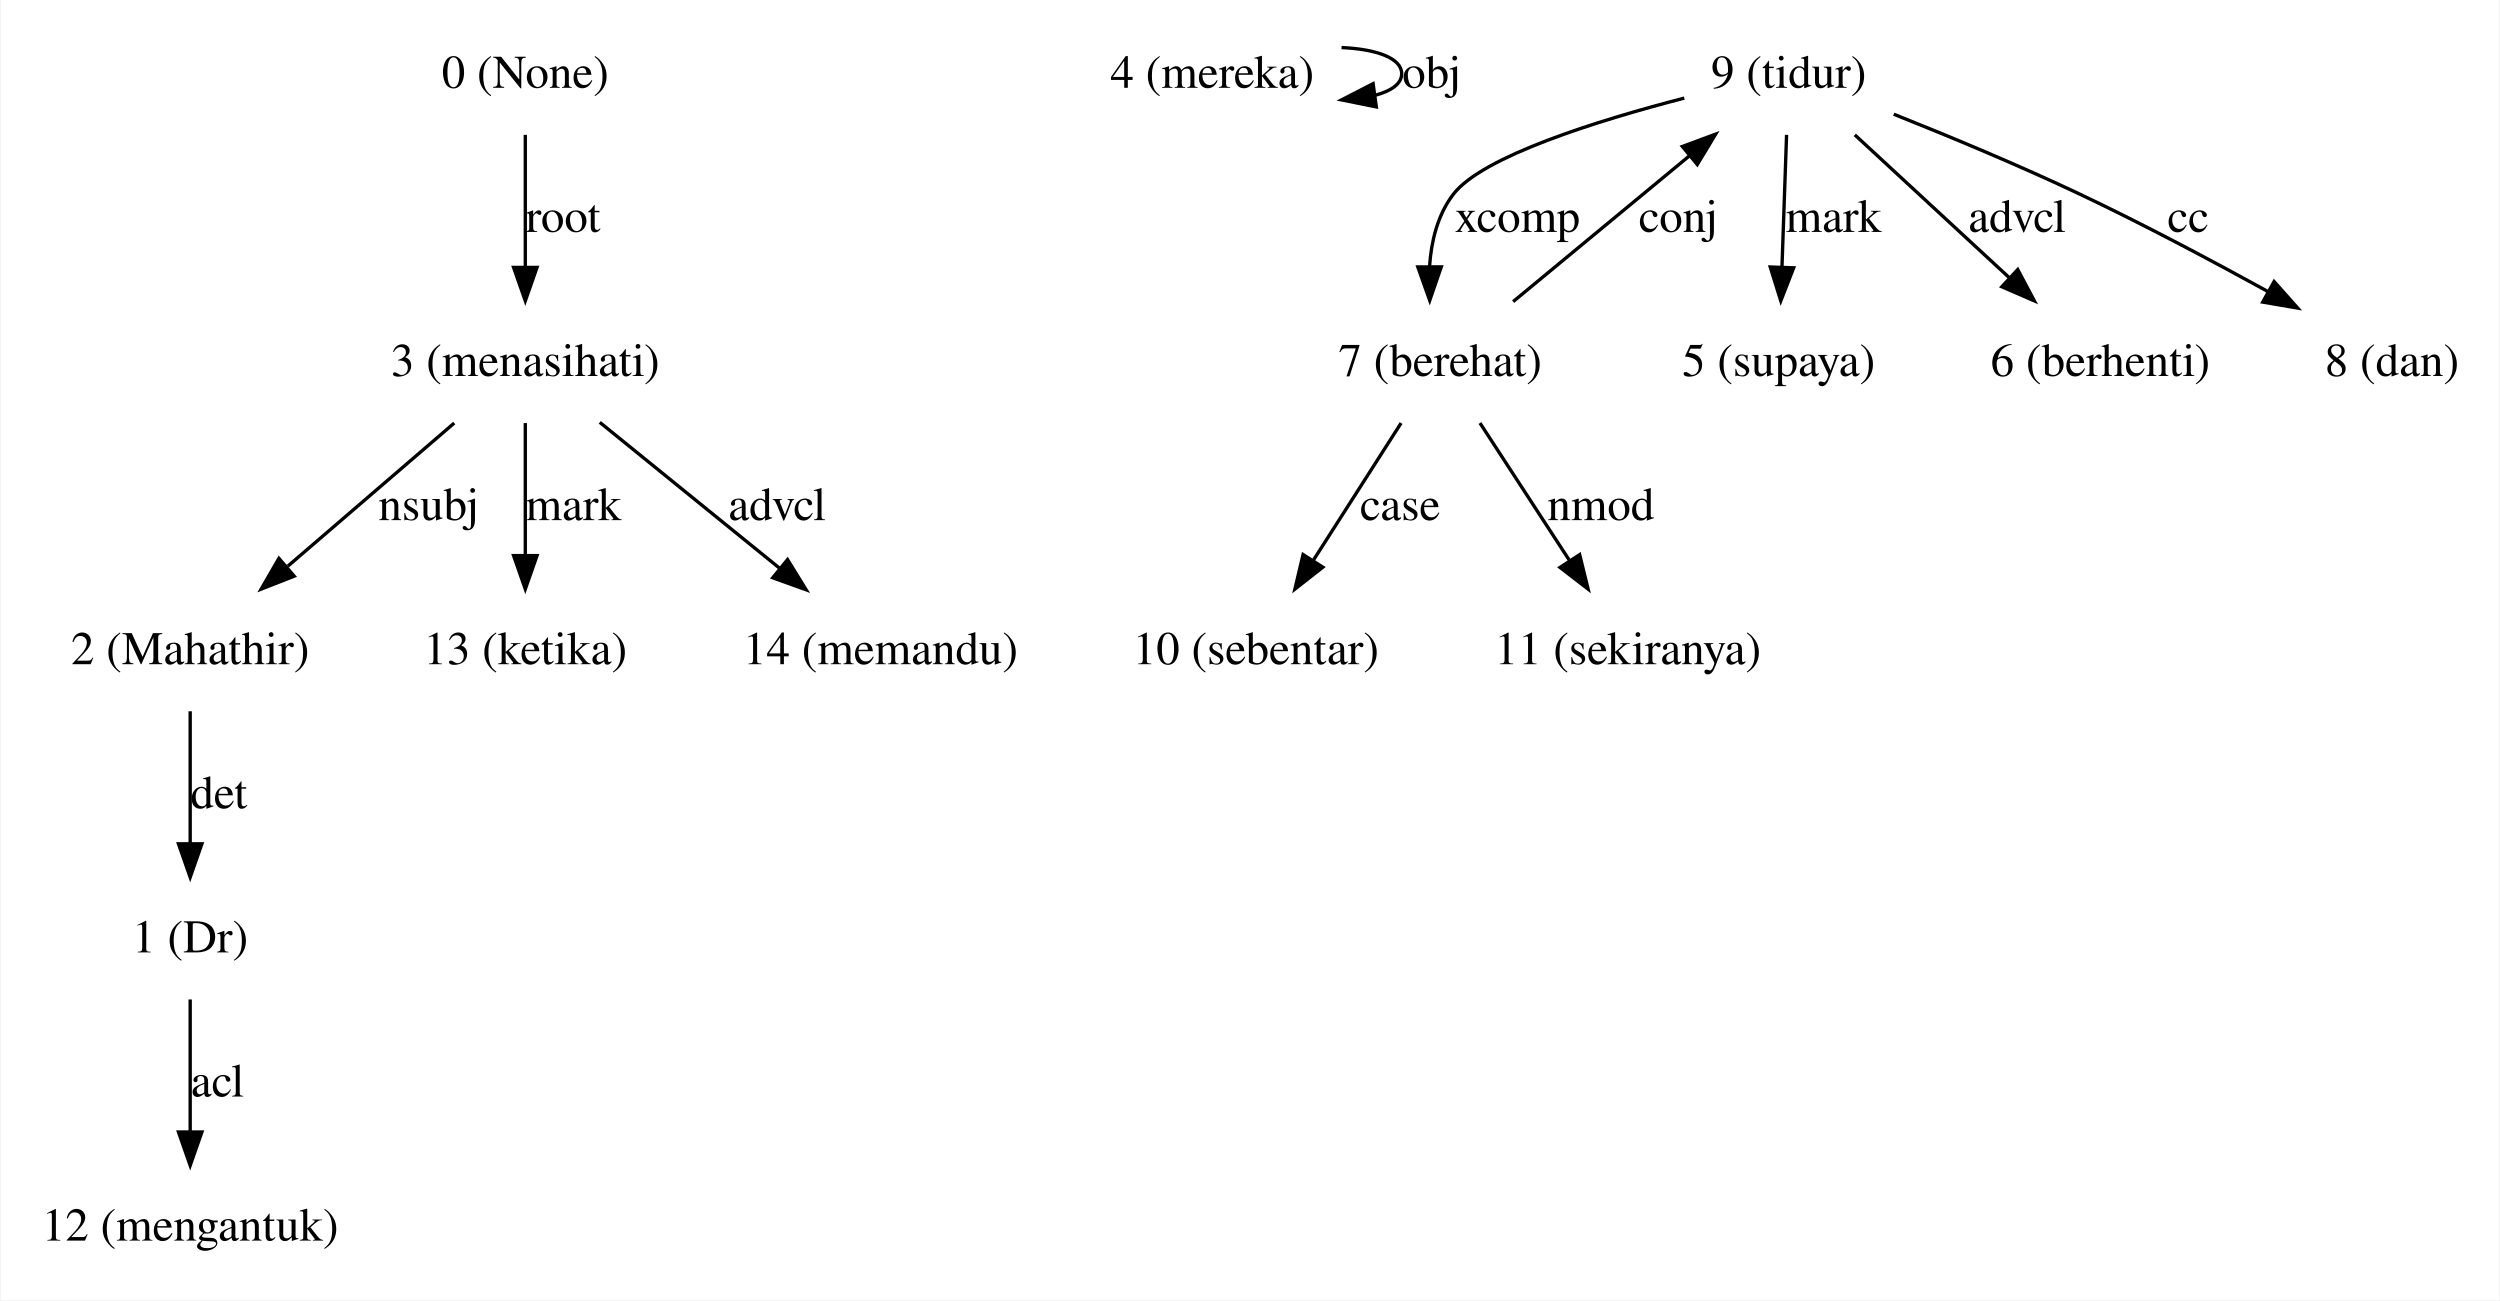
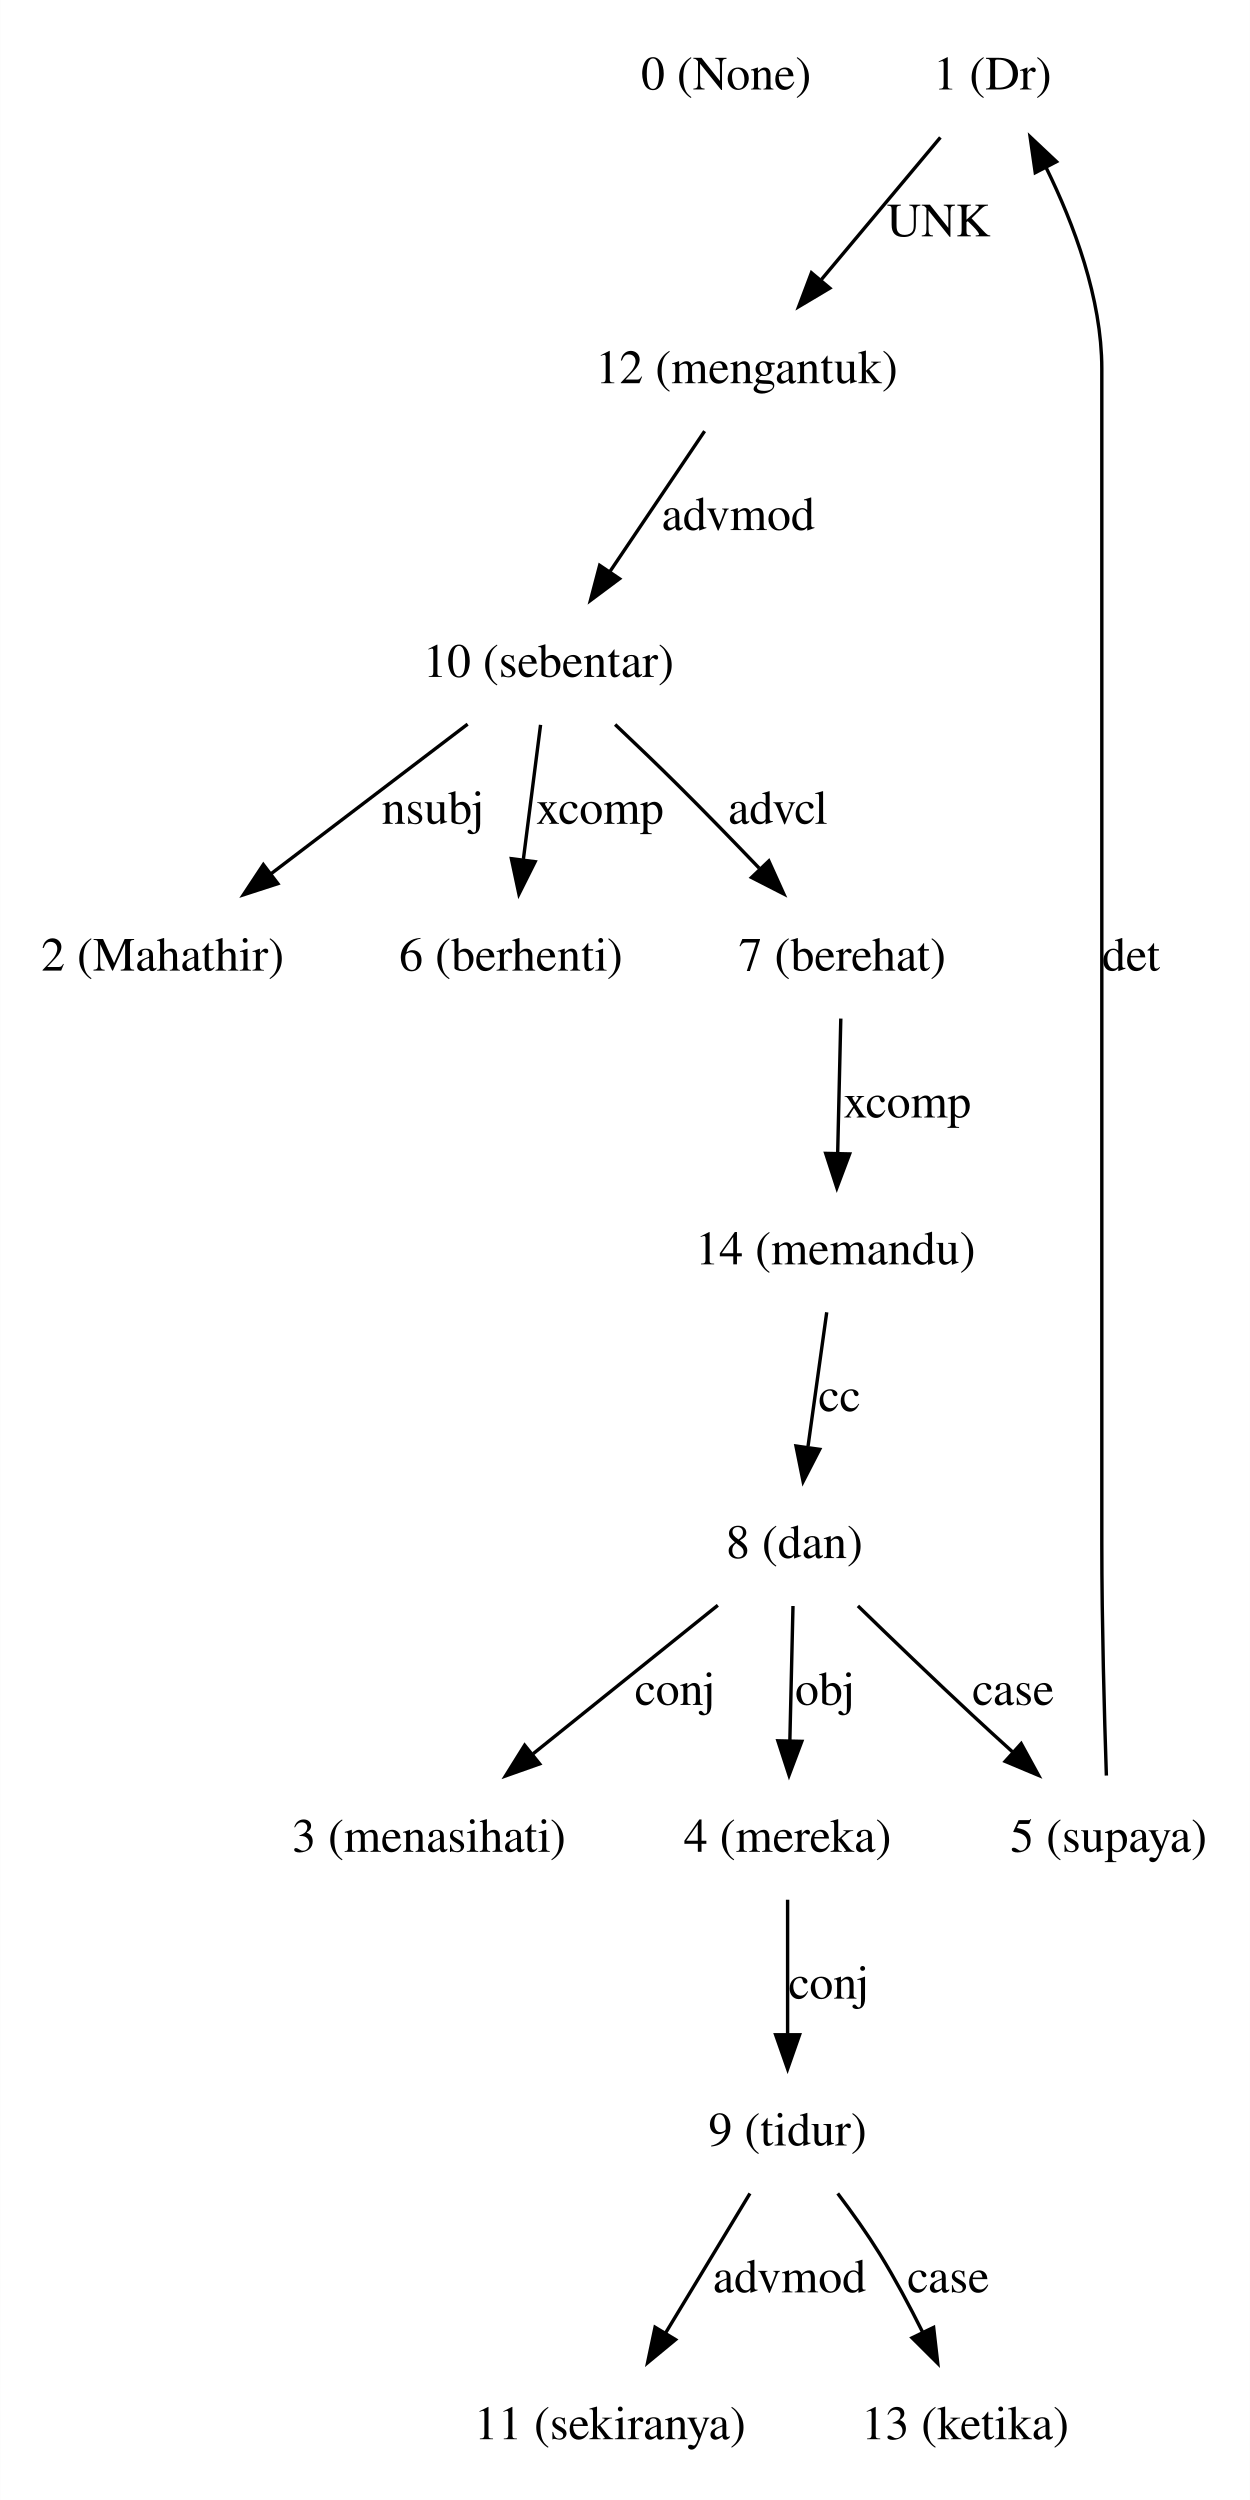
- <svg xmlns="http://www.w3.org/2000/svg" width="746pt" height="388pt" viewBox="0.00 0.00 745.53 388.00">
-   <g id="graph0" class="graph" transform="scale(1 1) rotate(0) translate(4 384)">
-     <polygon fill="#ffffff" stroke="transparent" points="-4,4 -4,-384 741.535,-384 741.535,4 -4,4" />
+ <svg xmlns="http://www.w3.org/2000/svg" width="366pt" height="732pt" viewBox="0.00 0.00 365.92 732.00">
+   <g id="graph0" class="graph" transform="scale(1 1) rotate(0) translate(4 728)">
+     <polygon fill="#ffffff" stroke="transparent" points="-4,4 -4,-728 361.921,-728 361.921,4 -4,4" />
    <g id="node1" class="node">
-       <text text-anchor="middle" x="152.516" y="-357.8" font-family="Times,serif" font-size="14.00" fill="#000000">0 (None)</text>
+       <text text-anchor="middle" x="208.571" y="-701.8" font-family="Times,serif" font-size="14.00" fill="#000000">0 (None)</text>
    </g>
    <g id="node2" class="node">
-       <text text-anchor="middle" x="152.516" y="-271.8" font-family="Times,serif" font-size="14.00" fill="#000000">3 (menasihati)</text>
+       <text text-anchor="middle" x="286.571" y="-701.8" font-family="Times,serif" font-size="14.00" fill="#000000">1 (Dr)</text>
+     </g>
+     <g id="node3" class="node">
+       <text text-anchor="middle" x="214.571" y="-615.8" font-family="Times,serif" font-size="14.00" fill="#000000">12 (mengantuk)</text>
    </g>
    <g id="edge1" class="edge">
-       <path fill="none" stroke="#000000" d="M152.516,-343.762C152.516,-332.36 152.516,-317.434 152.516,-304.494" />
-       <polygon fill="#000000" stroke="#000000" points="156.016,-304.212 152.516,-294.212 149.016,-304.212 156.016,-304.212" />
-       <text text-anchor="middle" x="163.792" y="-314.8" font-family="Times,serif" font-size="14.00" fill="#000000">root</text>
+       <path fill="none" stroke="#000000" d="M271.301,-687.762C261.183,-675.676 247.75,-659.63 236.495,-646.187" />
+       <polygon fill="#000000" stroke="#000000" points="238.921,-643.633 229.818,-638.212 233.554,-648.126 238.921,-643.633" />
+       <text text-anchor="middle" x="270.736" y="-658.8" font-family="Times,serif" font-size="14.00" fill="#000000">UNK</text>
+     </g>
+     <g id="node15" class="node">
+       <text text-anchor="middle" x="156.571" y="-529.8" font-family="Times,serif" font-size="14.00" fill="#000000">10 (sebentar)</text>
+     </g>
+     <g id="edge13" class="edge">
+       <path fill="none" stroke="#000000" d="M202.27,-601.762C194.196,-589.79 183.502,-573.933 174.489,-560.568" />
+       <polygon fill="#000000" stroke="#000000" points="177.347,-558.546 168.853,-552.212 171.543,-562.46 177.347,-558.546" />
+       <text text-anchor="middle" x="212.123" y="-572.8" font-family="Times,serif" font-size="14.00" fill="#000000">advmod</text>
+     </g>
+     <g id="node4" class="node">
+       <text text-anchor="middle" x="43.571" y="-443.8" font-family="Times,serif" font-size="14.00" fill="#000000">2 (Mahathir)</text>
    </g>
    <g id="node5" class="node">
-       <text text-anchor="middle" x="52.516" y="-185.8" font-family="Times,serif" font-size="14.00" fill="#000000">2 (Mahathir)</text>
+       <text text-anchor="middle" x="121.571" y="-185.8" font-family="Times,serif" font-size="14.00" fill="#000000">3 (menasihati)</text>
+     </g>
+     <g id="node6" class="node">
+       <text text-anchor="middle" x="226.571" y="-185.8" font-family="Times,serif" font-size="14.00" fill="#000000">4 (mereka)</text>
+     </g>
+     <g id="node7" class="node">
+       <text text-anchor="middle" x="226.571" y="-99.8" font-family="Times,serif" font-size="14.00" fill="#000000">9 (tidur)</text>
+     </g>
+     <g id="edge2" class="edge">
+       <path fill="none" stroke="#000000" d="M226.571,-171.762C226.571,-160.36 226.571,-145.434 226.571,-132.494" />
+       <polygon fill="#000000" stroke="#000000" points="230.071,-132.212 226.571,-122.212 223.071,-132.212 230.071,-132.212" />
+       <text text-anchor="middle" x="238.623" y="-142.8" font-family="Times,serif" font-size="14.00" fill="#000000">conj</text>
+     </g>
+     <g id="node13" class="node">
+       <text text-anchor="middle" x="174.571" y="-13.8" font-family="Times,serif" font-size="14.00" fill="#000000">11 (sekiranya)</text>
+     </g>
+     <g id="edge8" class="edge">
+       <path fill="none" stroke="#000000" d="M215.543,-85.762C208.373,-73.904 198.899,-58.234 190.867,-44.951" />
+       <polygon fill="#000000" stroke="#000000" points="193.752,-42.958 185.583,-36.212 187.762,-46.58 193.752,-42.958" />
+       <text text-anchor="middle" x="227.123" y="-56.8" font-family="Times,serif" font-size="14.00" fill="#000000">advmod</text>
+     </g>
+     <g id="node14" class="node">
+       <text text-anchor="middle" x="278.571" y="-13.8" font-family="Times,serif" font-size="14.00" fill="#000000">13 (ketika)</text>
+     </g>
+     <g id="edge9" class="edge">
+       <path fill="none" stroke="#000000" d="M241.243,-85.764C245.44,-80.206 249.874,-73.981 253.571,-68 258.019,-60.802 262.338,-52.707 266.098,-45.162" />
+       <polygon fill="#000000" stroke="#000000" points="269.323,-46.532 270.531,-36.006 263.023,-43.481 269.323,-46.532" />
+       <text text-anchor="middle" x="273.616" y="-56.8" font-family="Times,serif" font-size="14.00" fill="#000000">case</text>
+     </g>
+     <g id="node8" class="node">
+       <text text-anchor="middle" x="320.571" y="-185.8" font-family="Times,serif" font-size="14.00" fill="#000000">5 (supaya)</text>
+     </g>
+     <g id="edge3" class="edge">
+       <path fill="none" stroke="#000000" d="M319.905,-208.117C319.323,-225.519 318.571,-252.553 318.571,-276 318.571,-620 318.571,-620 318.571,-620 318.571,-640.641 310.373,-662.419 302.276,-678.895" />
+       <polygon fill="#000000" stroke="#000000" points="299.085,-677.446 297.583,-687.934 305.298,-680.672 299.085,-677.446" />
+       <text text-anchor="middle" x="327.123" y="-443.8" font-family="Times,serif" font-size="14.00" fill="#000000">det</text>
+     </g>
+     <g id="node9" class="node">
+       <text text-anchor="middle" x="145.571" y="-443.8" font-family="Times,serif" font-size="14.00" fill="#000000">6 (berhenti)</text>
+     </g>
+     <g id="node10" class="node">
+       <text text-anchor="middle" x="242.571" y="-443.8" font-family="Times,serif" font-size="14.00" fill="#000000">7 (berehat)</text>
+     </g>
+     <g id="node11" class="node">
+       <text text-anchor="middle" x="240.571" y="-357.8" font-family="Times,serif" font-size="14.00" fill="#000000">14 (memandu)</text>
    </g>
    <g id="edge4" class="edge">
-       <path fill="none" stroke="#000000" d="M131.308,-257.762C116.857,-245.333 97.538,-228.719 81.646,-215.052" />
-       <polygon fill="#000000" stroke="#000000" points="83.556,-212.079 73.692,-208.212 78.992,-217.386 83.556,-212.079" />
-       <text text-anchor="middle" x="123.685" y="-228.8" font-family="Times,serif" font-size="14.00" fill="#000000">nsubj</text>
+       <path fill="none" stroke="#000000" d="M242.147,-429.762C241.881,-418.36 241.534,-403.434 241.233,-390.494" />
+       <polygon fill="#000000" stroke="#000000" points="244.726,-390.128 240.994,-380.212 237.728,-390.291 244.726,-390.128" />
+       <text text-anchor="middle" x="261.623" y="-400.8" font-family="Times,serif" font-size="14.00" fill="#000000">xcomp</text>
    </g>
-     <g id="node6" class="node">
-       <text text-anchor="middle" x="152.516" y="-185.8" font-family="Times,serif" font-size="14.00" fill="#000000">13 (ketika)</text>
+     <g id="node12" class="node">
+       <text text-anchor="middle" x="228.571" y="-271.8" font-family="Times,serif" font-size="14.00" fill="#000000">8 (dan)</text>
+     </g>
+     <g id="edge14" class="edge">
+       <path fill="none" stroke="#000000" d="M238.026,-343.762C236.435,-332.36 234.352,-317.434 232.547,-304.494" />
+       <polygon fill="#000000" stroke="#000000" points="235.96,-303.632 231.112,-294.212 229.028,-304.6 235.96,-303.632" />
+       <text text-anchor="middle" x="241.785" y="-314.8" font-family="Times,serif" font-size="14.00" fill="#000000">cc</text>
    </g>
    <g id="edge5" class="edge">
-       <path fill="none" stroke="#000000" d="M152.516,-257.762C152.516,-246.36 152.516,-231.434 152.516,-218.494" />
-       <polygon fill="#000000" stroke="#000000" points="156.016,-218.212 152.516,-208.212 149.016,-218.212 156.016,-218.212" />
-       <text text-anchor="middle" x="166.898" y="-228.8" font-family="Times,serif" font-size="14.00" fill="#000000">mark</text>
-     </g>
-     <g id="node7" class="node">
-       <text text-anchor="middle" x="258.516" y="-185.8" font-family="Times,serif" font-size="14.00" fill="#000000">14 (memandu)</text>
+       <path fill="none" stroke="#000000" d="M206.14,-257.972C190.446,-245.358 169.294,-228.357 152.071,-214.514" />
+       <polygon fill="#000000" stroke="#000000" points="153.959,-211.541 143.972,-208.005 149.574,-216.998 153.959,-211.541" />
+       <text text-anchor="middle" x="193.623" y="-228.8" font-family="Times,serif" font-size="14.00" fill="#000000">conj</text>
    </g>
    <g id="edge6" class="edge">
-       <path fill="none" stroke="#000000" d="M174.737,-257.972C190.284,-245.358 211.238,-228.357 228.301,-214.514" />
-       <polygon fill="#000000" stroke="#000000" points="230.763,-217.023 236.324,-208.005 226.353,-211.587 230.763,-217.023" />
-       <text text-anchor="middle" x="227.674" y="-228.8" font-family="Times,serif" font-size="14.00" fill="#000000">advcl</text>
-     </g>
-     <g id="node3" class="node">
-       <text text-anchor="middle" x="52.516" y="-99.8" font-family="Times,serif" font-size="14.00" fill="#000000">1 (Dr)</text>
-     </g>
-     <g id="node4" class="node">
-       <text text-anchor="middle" x="52.516" y="-13.8" font-family="Times,serif" font-size="14.00" fill="#000000">12 (mengantuk)</text>
-     </g>
-     <g id="edge2" class="edge">
-       <path fill="none" stroke="#000000" d="M52.516,-85.762C52.516,-74.36 52.516,-59.434 52.516,-46.494" />
-       <polygon fill="#000000" stroke="#000000" points="56.016,-46.212 52.516,-36.212 49.016,-46.212 56.016,-46.212" />
-       <text text-anchor="middle" x="60.674" y="-56.8" font-family="Times,serif" font-size="14.00" fill="#000000">acl</text>
-     </g>
-     <g id="edge3" class="edge">
-       <path fill="none" stroke="#000000" d="M52.516,-171.762C52.516,-160.36 52.516,-145.434 52.516,-132.494" />
-       <polygon fill="#000000" stroke="#000000" points="56.016,-132.212 52.516,-122.212 49.016,-132.212 56.016,-132.212" />
-       <text text-anchor="middle" x="61.067" y="-142.8" font-family="Times,serif" font-size="14.00" fill="#000000">det</text>
-     </g>
-     <g id="node8" class="node">
-       <text text-anchor="middle" x="357.516" y="-357.8" font-family="Times,serif" font-size="14.00" fill="#000000">4 (mereka)</text>
+       <path fill="none" stroke="#000000" d="M228.147,-257.762C227.881,-246.36 227.534,-231.434 227.233,-218.494" />
+       <polygon fill="#000000" stroke="#000000" points="230.726,-218.128 226.994,-208.212 223.728,-218.291 230.726,-218.128" />
+       <text text-anchor="middle" x="237.516" y="-228.8" font-family="Times,serif" font-size="14.00" fill="#000000">obj</text>
    </g>
    <g id="edge7" class="edge">
-       <path fill="none" stroke="#000000" d="M396.077,-369.806C406.289,-369.36 414.024,-366.758 414.024,-362 414.024,-359.026 411.003,-356.895 406.243,-355.606" />
-       <polygon fill="#000000" stroke="#000000" points="406.463,-352.103 396.077,-354.194 405.5,-359.036 406.463,-352.103" />
-       <text text-anchor="middle" x="422.969" y="-357.8" font-family="Times,serif" font-size="14.00" fill="#000000">obj</text>
-     </g>
-     <g id="node9" class="node">
-       <text text-anchor="middle" x="526.516" y="-271.8" font-family="Times,serif" font-size="14.00" fill="#000000">5 (supaya)</text>
-     </g>
-     <g id="node10" class="node">
-       <text text-anchor="middle" x="622.516" y="-271.8" font-family="Times,serif" font-size="14.00" fill="#000000">6 (berhenti)</text>
-     </g>
-     <g id="node11" class="node">
-       <text text-anchor="middle" x="425.516" y="-271.8" font-family="Times,serif" font-size="14.00" fill="#000000">7 (berehat)</text>
-     </g>
-     <g id="node12" class="node">
-       <text text-anchor="middle" x="529.516" y="-357.8" font-family="Times,serif" font-size="14.00" fill="#000000">9 (tidur)</text>
-     </g>
-     <g id="edge8" class="edge">
-       <path fill="none" stroke="#000000" d="M447.289,-294.005C462.536,-306.613 483.094,-323.613 499.839,-337.46" />
-       <polygon fill="#000000" stroke="#000000" points="497.777,-340.296 507.714,-343.972 502.238,-334.902 497.777,-340.296" />
-       <text text-anchor="middle" x="496.567" y="-314.8" font-family="Times,serif" font-size="14.00" fill="#000000">conj</text>
-     </g>
-     <g id="node13" class="node">
-       <text text-anchor="middle" x="370.516" y="-185.8" font-family="Times,serif" font-size="14.00" fill="#000000">10 (sebentar)</text>
-     </g>
-     <g id="edge9" class="edge">
-       <path fill="none" stroke="#000000" d="M413.851,-257.762C406.268,-245.904 396.247,-230.234 387.752,-216.951" />
-       <polygon fill="#000000" stroke="#000000" points="390.499,-214.751 382.163,-208.212 384.602,-218.522 390.499,-214.751" />
-       <text text-anchor="middle" x="413.56" y="-228.8" font-family="Times,serif" font-size="14.00" fill="#000000">case</text>
-     </g>
-     <g id="node14" class="node">
-       <text text-anchor="middle" x="481.516" y="-185.8" font-family="Times,serif" font-size="14.00" fill="#000000">11 (sekiranya)</text>
+       <path fill="none" stroke="#000000" d="M247.161,-257.789C256.989,-248.239 269.303,-236.397 280.481,-226 284.321,-222.428 288.402,-218.695 292.434,-215.041" />
+       <polygon fill="#000000" stroke="#000000" points="294.965,-217.472 300.051,-208.177 290.279,-212.271 294.965,-217.472" />
+       <text text-anchor="middle" x="292.616" y="-228.8" font-family="Times,serif" font-size="14.00" fill="#000000">case</text>
    </g>
    <g id="edge10" class="edge">
-       <path fill="none" stroke="#000000" d="M437.392,-257.762C445.113,-245.904 455.316,-230.234 463.966,-216.951" />
-       <polygon fill="#000000" stroke="#000000" points="467.133,-218.502 469.657,-208.212 461.267,-214.682 467.133,-218.502" />
-       <text text-anchor="middle" x="473.46" y="-228.8" font-family="Times,serif" font-size="14.00" fill="#000000">nmod</text>
+       <path fill="none" stroke="#000000" d="M132.882,-515.972C116.158,-503.243 93.564,-486.048 75.286,-472.137" />
+       <polygon fill="#000000" stroke="#000000" points="77.305,-469.276 67.228,-466.005 73.066,-474.846 77.305,-469.276" />
+       <text text-anchor="middle" x="122.74" y="-486.8" font-family="Times,serif" font-size="14.00" fill="#000000">nsubj</text>
    </g>
    <g id="edge11" class="edge">
-       <path fill="none" stroke="#000000" d="M528.879,-343.762C528.482,-332.36 527.961,-317.434 527.51,-304.494" />
-       <polygon fill="#000000" stroke="#000000" points="530.997,-304.084 527.151,-294.212 524.002,-304.328 530.997,-304.084" />
-       <text text-anchor="middle" x="542.898" y="-314.8" font-family="Times,serif" font-size="14.00" fill="#000000">mark</text>
+       <path fill="none" stroke="#000000" d="M154.238,-515.762C152.78,-504.36 150.87,-489.434 149.215,-476.494" />
+       <polygon fill="#000000" stroke="#000000" points="152.641,-475.687 147.9,-466.212 145.697,-476.575 152.641,-475.687" />
+       <text text-anchor="middle" x="171.623" y="-486.8" font-family="Times,serif" font-size="14.00" fill="#000000">xcomp</text>
    </g>
    <g id="edge12" class="edge">
-       <path fill="none" stroke="#000000" d="M549.239,-343.762C562.678,-331.334 580.645,-314.719 595.424,-301.052" />
-       <polygon fill="#000000" stroke="#000000" points="597.855,-303.571 602.821,-294.212 593.103,-298.432 597.855,-303.571" />
-       <text text-anchor="middle" x="597.674" y="-314.8" font-family="Times,serif" font-size="14.00" fill="#000000">advcl</text>
-     </g>
-     <g id="edge13" class="edge">
-       <path fill="none" stroke="#000000" d="M498.358,-354.728C472.287,-347.968 438.009,-337.27 429.412,-326 424.765,-319.908 422.852,-312.096 422.343,-304.467" />
-       <polygon fill="#000000" stroke="#000000" points="425.844,-304.372 422.394,-294.354 418.844,-304.337 425.844,-304.372" />
-       <text text-anchor="middle" x="448.567" y="-314.8" font-family="Times,serif" font-size="14.00" fill="#000000">xcomp</text>
-     </g>
-     <g id="node15" class="node">
-       <text text-anchor="middle" x="709.516" y="-271.8" font-family="Times,serif" font-size="14.00" fill="#000000">8 (dan)</text>
-     </g>
-     <g id="edge14" class="edge">
-       <path fill="none" stroke="#000000" d="M560.853,-349.922C577.556,-343.262 598.349,-334.615 616.516,-326 635.242,-317.119 655.568,-306.33 672.427,-297.05" />
-       <polygon fill="#000000" stroke="#000000" points="674.357,-299.983 681.405,-292.072 670.962,-293.861 674.357,-299.983" />
-       <text text-anchor="middle" x="648.73" y="-314.8" font-family="Times,serif" font-size="14.00" fill="#000000">cc</text>
+       <path fill="none" stroke="#000000" d="M176.072,-515.861C182.064,-510.199 188.639,-503.892 194.571,-498 202.382,-490.24 210.741,-481.64 218.259,-473.791" />
+       <polygon fill="#000000" stroke="#000000" points="221.079,-475.906 225.445,-466.252 216.012,-471.076 221.079,-475.906" />
+       <text text-anchor="middle" x="223.73" y="-486.8" font-family="Times,serif" font-size="14.00" fill="#000000">advcl</text>
    </g>
  </g>
</svg>
